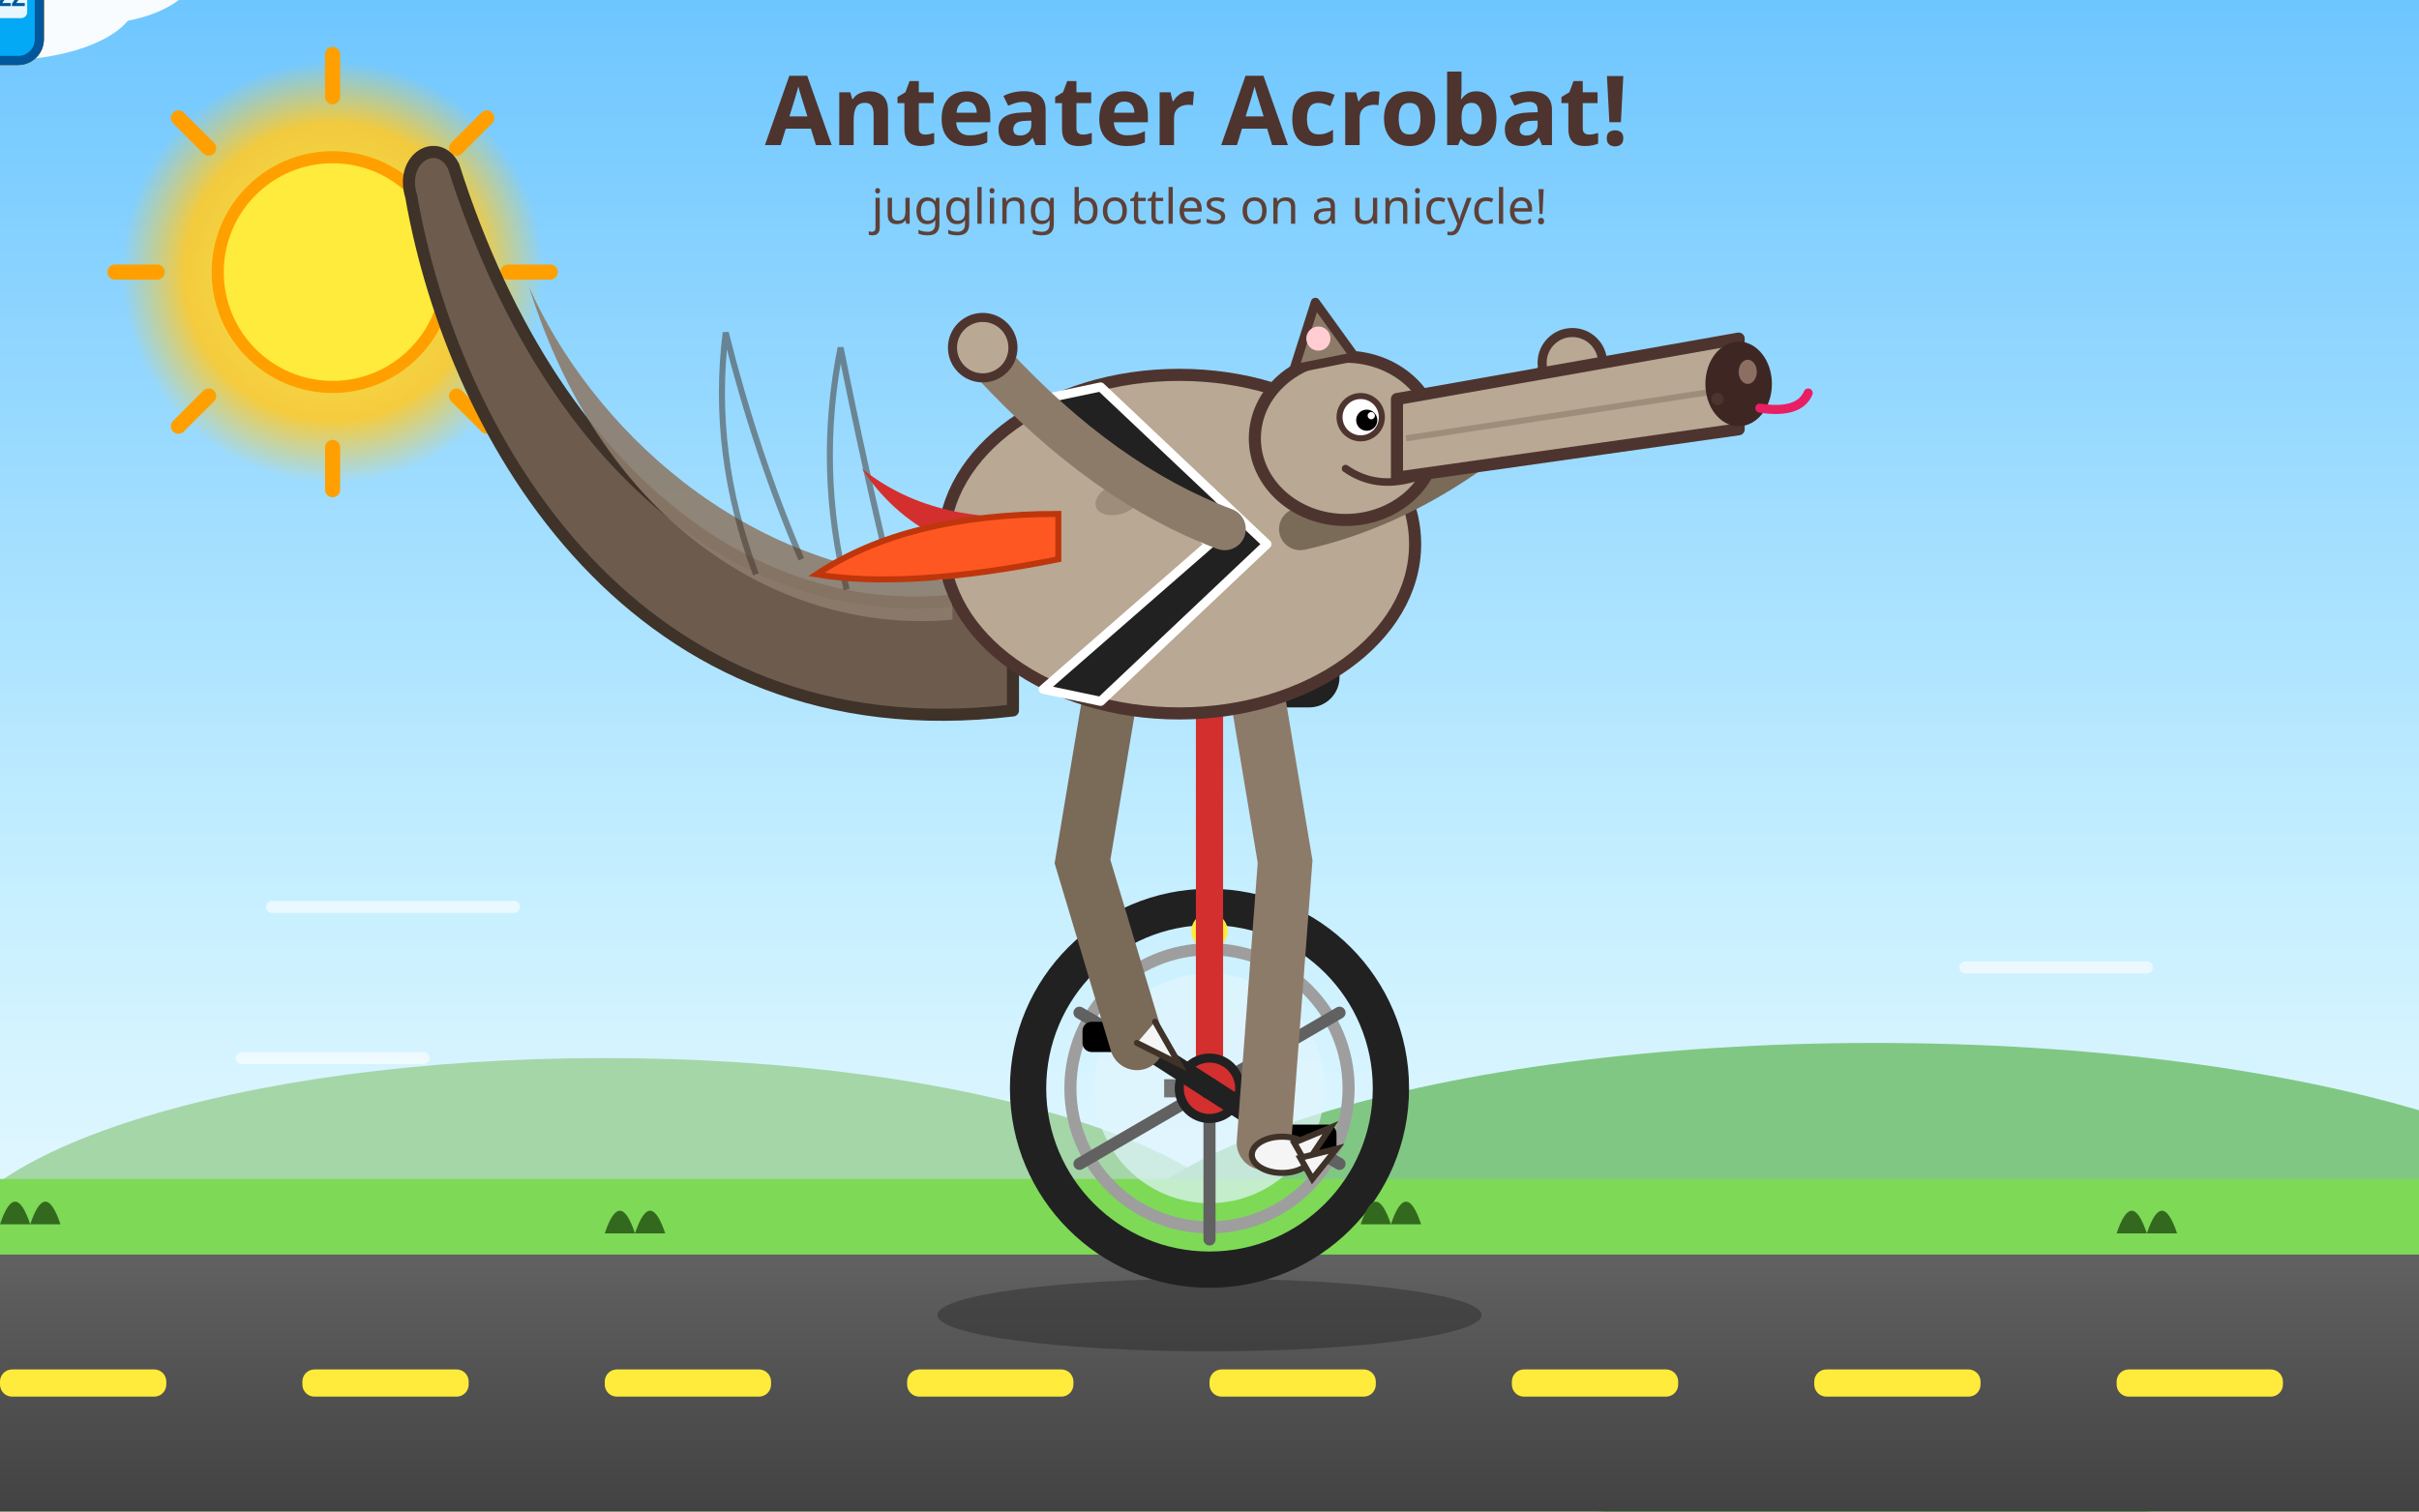
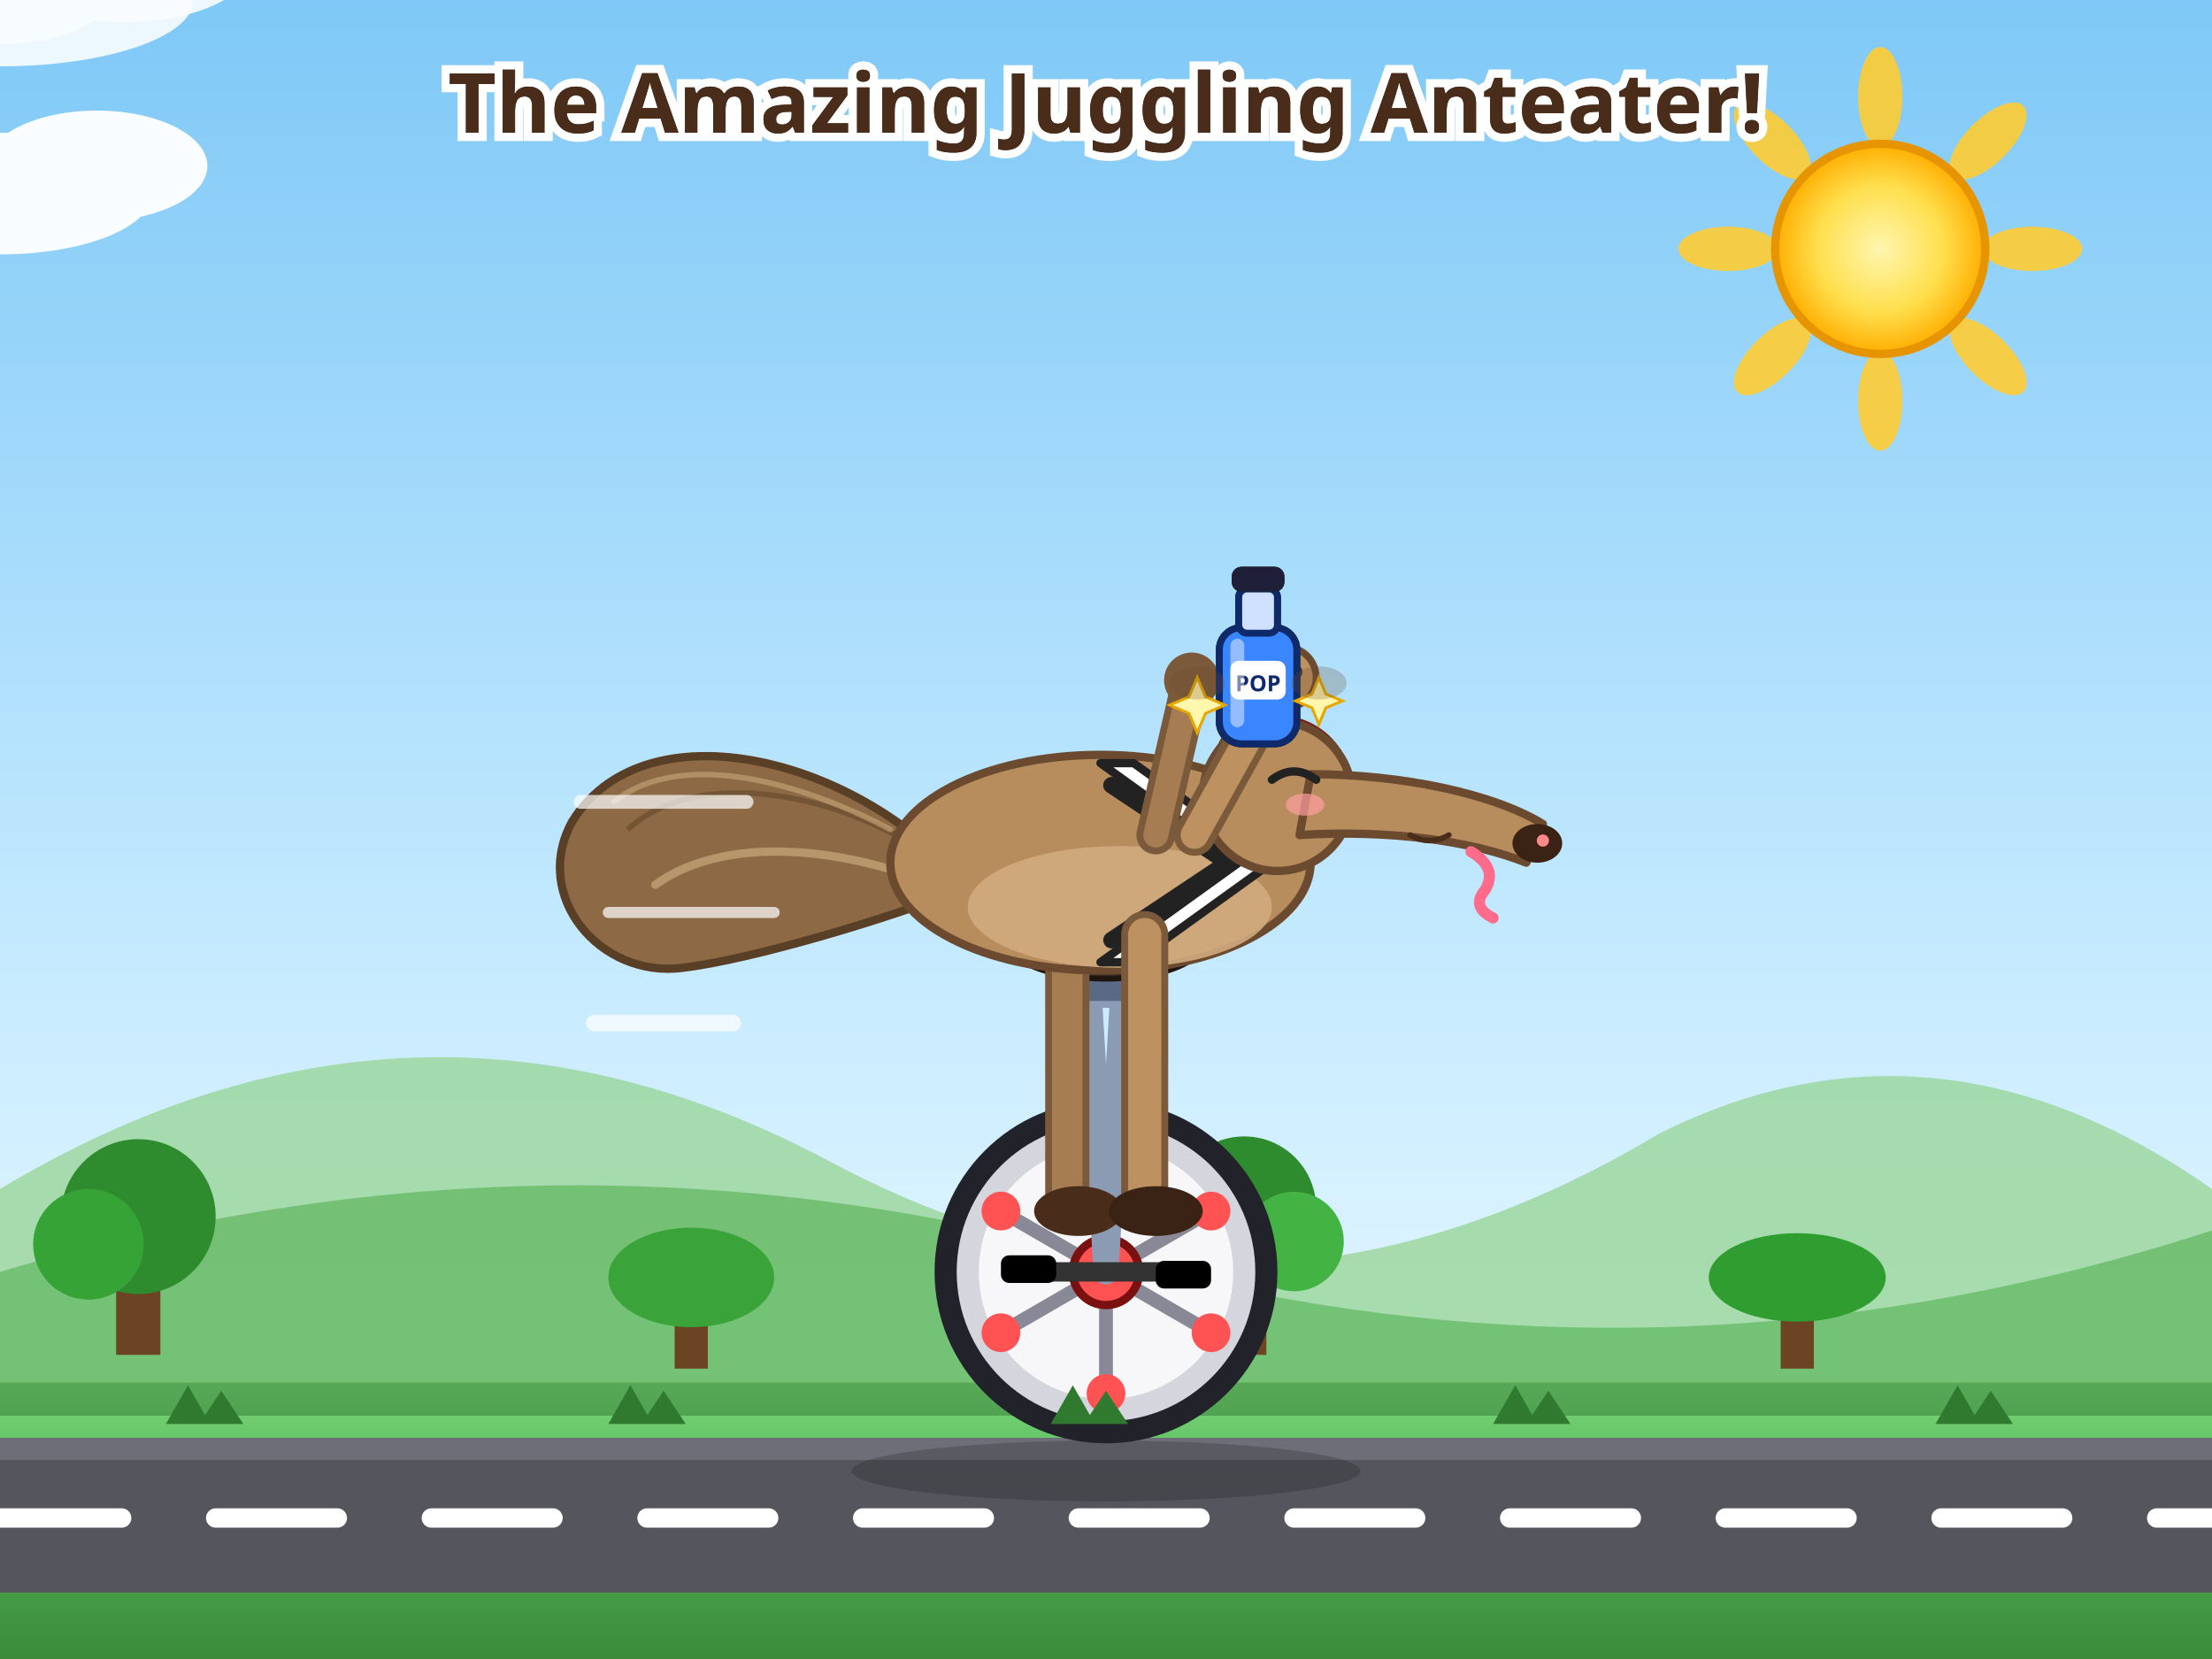
- <svg xmlns="http://www.w3.org/2000/svg" viewBox="0 0 800 500" width="800" height="500">
+ <svg xmlns="http://www.w3.org/2000/svg" width="800" height="600" viewBox="0 0 800 600">
  <defs>
    <linearGradient id="sky" x1="0" y1="0" x2="0" y2="1">
-       <stop offset="0%" stop-color="#6ec6ff" />
-       <stop offset="70%" stop-color="#c6efff" />
-       <stop offset="100%" stop-color="#e8f9ff" />
+       <stop offset="0%" stop-color="#7ec8f7" />
+       <stop offset="70%" stop-color="#c9ecff" />
+       <stop offset="100%" stop-color="#e8f7ff" />
    </linearGradient>
-     <radialGradient id="sunGlow" cx="50%" cy="50%" r="50%">
-       <stop offset="0%" stop-color="#ffeb3b" />
-       <stop offset="70%" stop-color="#ffca28" />
-       <stop offset="100%" stop-color="#ffca28" stop-opacity="0" />
+     <linearGradient id="groundG" x1="0" y1="0" x2="0" y2="1">
+       <stop offset="0%" stop-color="#7ed67e" />
+       <stop offset="30%" stop-color="#5cbf5c" />
+       <stop offset="100%" stop-color="#3a8a3a" />
+     </linearGradient>
+     <radialGradient id="sunG" cx="0.5" cy="0.5" r="0.5">
+       <stop offset="0%" stop-color="#fff6b0" />
+       <stop offset="60%" stop-color="#ffdf4d" />
+       <stop offset="100%" stop-color="#ffae00" />
    </radialGradient>
-     <linearGradient id="roadGrad" x1="0" y1="0" x2="0" y2="1">
-       <stop offset="0%" stop-color="#616161" />
-       <stop offset="100%" stop-color="#424242" />
-     </linearGradient>
  </defs>
-   <rect x="0" y="0" width="800" height="420" fill="url(#sky)" />
-   <circle cx="110" cy="90" r="70" fill="url(#sunGlow)" opacity="0.9" />
+   <rect x="0" y="0" width="800" height="520" fill="url(#sky)" />
+   <g transform="translate(680,90)">
+     <g>
+       <animateTransform attributeName="transform" type="rotate" from="0" to="360" dur="20s" repeatCount="indefinite" />
+       <g fill="#ffcc33" opacity="0.9">
+         <ellipse cx="0" cy="-55" rx="8" ry="18" />
+         <ellipse cx="0" cy="55" rx="8" ry="18" />
+         <ellipse cx="-55" cy="0" rx="18" ry="8" />
+         <ellipse cx="55" cy="0" rx="18" ry="8" />
+         <ellipse cx="-39" cy="-39" rx="8" ry="18" transform="rotate(-45 -39 -39)" />
+         <ellipse cx="39" cy="-39" rx="8" ry="18" transform="rotate(45 39 -39)" />
+         <ellipse cx="-39" cy="39" rx="8" ry="18" transform="rotate(45 -39 39)" />
+         <ellipse cx="39" cy="39" rx="8" ry="18" transform="rotate(-45 39 39)" />
+       </g>
+     </g>
+     <circle r="38" fill="url(#sunG)" stroke="#e69500" stroke-width="3" />
+   </g>
+   <g opacity="0.95">
+     <g transform="translate(0,70)">
+       <animateTransform attributeName="transform" type="translate" from="850 70" to="-250 70" dur="22s" repeatCount="indefinite" />
+       <ellipse cx="0" cy="0" rx="55" ry="22" fill="white" />
+       <ellipse cx="35" cy="-10" rx="40" ry="20" fill="white" />
+       <ellipse cx="-35" cy="-8" rx="35" ry="18" fill="white" />
+     </g>
+     <g>
+       <animateTransform attributeName="transform" type="translate" from="900 150" to="-300 150" dur="30s" repeatCount="indefinite" />
+       <ellipse cx="0" cy="0" rx="70" ry="24" fill="white" opacity="0.9" />
+       <ellipse cx="45" cy="-12" rx="45" ry="20" fill="white" opacity="0.9" />
+     </g>
+     <g>
+       <animateTransform attributeName="transform" type="translate" from="750 40" to="-350 40" dur="38s" repeatCount="indefinite" />
+       <ellipse cx="0" cy="0" rx="38" ry="16" fill="white" opacity="0.85" />
+       <ellipse cx="25" cy="-8" rx="28" ry="14" fill="white" opacity="0.85" />
+     </g>
+   </g>
+   <path d="M0,430 Q150,340 300,420 Q450,500 600,410 Q700,360 800,430 L800,520 L0,520 Z" fill="#9ad69a" opacity="0.8" />
+   <path d="M0,460 Q200,400 400,455 Q600,510 800,445 L800,520 L0,520 Z" fill="#6fbf6f" opacity="0.9" />
+   <rect x="0" y="500" width="800" height="100" fill="url(#groundG)" />
+   <rect x="0" y="500" width="800" height="12" fill="#2f7a2f" opacity="0.5" />
+   <rect x="0" y="520" width="800" height="56" fill="#55555e" />
+   <rect x="0" y="520" width="800" height="8" fill="#6e6e78" />
+   <line x1="0" y1="549" x2="800" y2="549" stroke="white" stroke-width="7" stroke-dasharray="44 34" stroke-linecap="round">
+     <animate attributeName="stroke-dashoffset" from="0" to="-156" dur="0.5s" repeatCount="indefinite" />
+   </line>
  <g>
-     <circle cx="110" cy="90" r="38" fill="#FFEB3B" stroke="#FFA000" stroke-width="4" />
-     <g stroke="#FFA000" stroke-width="5" stroke-linecap="round">
-       <animateTransform attributeName="transform" type="rotate" from="0 110 90" to="360 110 90" dur="12s" repeatCount="indefinite" />
-       <line x1="110" y1="32" x2="110" y2="18" />
-       <line x1="110" y1="148" x2="110" y2="162" />
-       <line x1="52" y1="90" x2="38" y2="90" />
-       <line x1="168" y1="90" x2="182" y2="90" />
-       <line x1="69" y1="49" x2="59" y2="39" />
-       <line x1="151" y1="131" x2="161" y2="141" />
-       <line x1="151" y1="49" x2="161" y2="39" />
-       <line x1="69" y1="131" x2="59" y2="141" />
-     </g>
-   </g>
-   <g opacity="0.95">
-     <g>
-       <animateTransform attributeName="transform" type="translate" from="850 80" to="-250 80" dur="28s" repeatCount="indefinite" />
-       <ellipse cx="0" cy="0" rx="45" ry="20" fill="white" />
-       <ellipse cx="30" cy="-10" rx="35" ry="18" fill="white" />
-       <ellipse cx="-30" cy="-8" rx="30" ry="16" fill="white" />
-     </g>
-     <g>
-       <animateTransform attributeName="transform" type="translate" from="900 160" to="-250 160" dur="38s" begin="-12s" repeatCount="indefinite" />
-       <ellipse cx="0" cy="0" rx="38" ry="16" fill="white" opacity="0.9" />
-       <ellipse cx="25" cy="-8" rx="28" ry="14" fill="white" opacity="0.9" />
-     </g>
-     <g>
-       <animateTransform attributeName="transform" type="translate" from="850 45" to="-250 45" dur="45s" begin="-25s" repeatCount="indefinite" />
-       <ellipse cx="0" cy="0" rx="30" ry="13" fill="white" opacity="0.8" />
-     </g>
-   </g>
-   <ellipse cx="200" cy="420" rx="220" ry="70" fill="#a5d6a7" />
-   <ellipse cx="620" cy="425" rx="260" ry="80" fill="#81c784" />
-   <rect x="0" y="390" width="800" height="110" fill="#7ed957" />
-   <rect x="0" y="415" width="800" height="85" fill="url(#roadGrad)" />
+     <animateTransform attributeName="transform" type="translate" from="0 0" to="-200 0" dur="1.4s" repeatCount="indefinite" />
+     <g id="trees">
+       <g transform="translate(50,485)">
+         <rect x="-8" y="-30" width="16" height="35" fill="#6b4423" />
+         <circle cx="0" cy="-45" r="28" fill="#2e8b2e" />
+         <circle cx="-18" cy="-35" r="20" fill="#36a336" />
+       </g>
+       <g transform="translate(250,490)">
+         <rect x="-6" y="-20" width="12" height="25" fill="#6b4423" />
+         <ellipse cx="0" cy="-28" rx="30" ry="18" fill="#3aa33a" />
+       </g>
+       <g transform="translate(450,485)">
+         <rect x="-8" y="-30" width="16" height="35" fill="#6b4423" />
+         <circle cx="0" cy="-48" r="26" fill="#2e8b2e" />
+         <circle cx="18" cy="-36" r="18" fill="#43b343" />
+       </g>
+       <g transform="translate(650,490)">
+         <rect x="-6" y="-20" width="12" height="25" fill="#6b4423" />
+         <ellipse cx="0" cy="-28" rx="32" ry="16" fill="#2f9d2f" />
+       </g>
+       <g transform="translate(850,485)">
+         <rect x="-8" y="-30" width="16" height="35" fill="#6b4423" />
+         <circle cx="0" cy="-45" r="28" fill="#2e8b2e" />
+         <circle cx="-18" cy="-35" r="20" fill="#36a336" />
+       </g>
+       <g transform="translate(1050,490)">
+         <rect x="-6" y="-20" width="12" height="25" fill="#6b4423" />
+         <ellipse cx="0" cy="-28" rx="30" ry="18" fill="#3aa33a" />
+       </g>
+     </g>
+   </g>
+   <g transform="translate(400,48)">
+     <g>
+       <animateTransform attributeName="transform" type="translate" values="0 0; 0 -6; 0 0" dur="1.2s" repeatCount="indefinite" />
+       <text text-anchor="middle" font-family="Verdana, sans-serif" font-size="30" font-weight="bold" fill="#4a2c1a" stroke="white" stroke-width="6" paint-order="stroke">The Amazing Juggling Anteater!</text>
+       <text text-anchor="middle" font-family="Verdana, sans-serif" font-size="30" font-weight="bold" fill="#4a2c1a">The Amazing Juggling Anteater!</text>
+     </g>
+   </g>
+   <g transform="translate(400,380)">
+     <g>
+       <animateTransform attributeName="transform" type="rotate" values="-2;2;-2" dur="1.2s" repeatCount="indefinite" />
+       <g>
+         <animateTransform attributeName="transform" type="translate" values="0 0; 0 -9; 0 0" dur="0.6s" repeatCount="indefinite" />
+         <ellipse cx="0" cy="152" rx="92" ry="11" fill="black" opacity="0.18" />
+         <circle cx="0" cy="80" r="62" fill="#22222a" />
+         <circle cx="0" cy="80" r="54" fill="#d5d5dd" />
+         <circle cx="0" cy="80" r="46" fill="#f7f7fa" />
+         <g>
+           <animateTransform attributeName="transform" type="rotate" from="0 0 80" to="360 0 80" dur="0.8s" repeatCount="indefinite" />
+           <g stroke="#888896" stroke-width="5" stroke-linecap="round">
+             <line x1="0" y1="80" x2="0" y2="36" />
+             <line x1="0" y1="80" x2="38" y2="58" />
+             <line x1="0" y1="80" x2="38" y2="102" />
+             <line x1="0" y1="80" x2="0" y2="124" />
+             <line x1="0" y1="80" x2="-38" y2="102" />
+             <line x1="0" y1="80" x2="-38" y2="58" />
+           </g>
+           <circle cx="0" cy="36" r="7" fill="#ff5252" />
+           <circle cx="38" cy="58" r="7" fill="#ff5252" />
+           <circle cx="38" cy="102" r="7" fill="#ff5252" />
+           <circle cx="0" cy="124" r="7" fill="#ff5252" />
+           <circle cx="-38" cy="102" r="7" fill="#ff5252" />
+           <circle cx="-38" cy="58" r="7" fill="#ff5252" />
+         </g>
+         <circle cx="0" cy="80" r="12" fill="#ff5252" stroke="#7a1010" stroke-width="3" />
+         <circle cx="0" cy="80" r="4" fill="white" />
+         <path d="M0,80 L-6,-20 L6,-20 L0,80" fill="none" stroke="#8b9bb4" stroke-width="9" stroke-linecap="round" stroke-linejoin="round" />
+         <rect x="-12" y="-30" width="24" height="12" rx="4" fill="#5a6a85" />
+         <g>
+           <animateTransform attributeName="transform" type="rotate" from="0 0 80" to="360 0 80" dur="0.8s" repeatCount="indefinite" />
+           <line x1="-28" y1="80" x2="28" y2="80" stroke="#333" stroke-width="7" stroke-linecap="round" />
+           <rect x="-38" y="74" width="20" height="10" rx="3" fill="black" />
+           <rect x="18" y="76" width="20" height="10" rx="3" fill="black" />
+         </g>
+         <g transform="translate(0,-38)">
+           <ellipse cx="0" cy="0" rx="34" ry="12" fill="#3a2a1e" stroke="#1e1410" stroke-width="2" />
+           <ellipse cx="0" cy="-4" rx="30" ry="8" fill="#5a4433" />
+         </g>
+         <g transform="translate(-58,-68)">
+           <g>
+             <animateTransform attributeName="transform" type="rotate" values="0;10;-6;0" dur="1.6s" repeatCount="indefinite" />
+             <path d="M0,0 C-40,-40 -110,-55 -135,-15 C-150,12 -125,42 -95,38 C-70,35 -20,20 5,10 Z" fill="#8d6a45" stroke="#5a3f27" stroke-width="3" stroke-linejoin="round" />
+             <path d="M-10,-5 C-40,-25 -90,-35 -115,-12" fill="none" stroke="#5a3f27" stroke-width="2" opacity="0.5" />
+             <path d="M-12,5 C-40,-5 -80,-10 -105,8" fill="none" stroke="#c9a87a" stroke-width="3" opacity="0.7" stroke-linecap="round" />
+             <path d="M-20,-12 C-50,-28 -95,-42 -120,-22" fill="none" stroke="#c9a87a" stroke-width="2" opacity="0.6" stroke-linecap="round" />
+           </g>
+         </g>
+         <g transform="translate(-14,-42)">
+           <g>
+             <animateTransform attributeName="transform" type="rotate" values="22;-22;22" dur="0.8s" repeatCount="indefinite" />
+             <line x1="0" y1="0" x2="0" y2="95" stroke="#7a5a3a" stroke-width="16" stroke-linecap="round" />
+             <line x1="0" y1="0" x2="0" y2="95" stroke="#a67c52" stroke-width="11" stroke-linecap="round" />
+             <ellipse cx="4" cy="100" rx="16" ry="9" fill="#4a2c1a" />
+           </g>
+         </g>
+         <ellipse cx="-2" cy="-68" rx="76" ry="39" fill="#b78d5e" stroke="#6b4a2f" stroke-width="3" />
+         <ellipse cx="5" cy="-52" rx="55" ry="22" fill="#d0aa7d" opacity="0.9" />
+         <path d="M-2,-104 L48,-68 L-2,-32 L10,-32 L60,-68 L10,-104 Z" fill="white" stroke="#222" stroke-width="3" stroke-linejoin="round" />
+         <path d="M2,-96 L44,-68 L2,-40" fill="none" stroke="#222" stroke-width="6" stroke-linecap="round" stroke-linejoin="round" />
+         <g transform="translate(14,-42)">
+           <g>
+             <animateTransform attributeName="transform" type="rotate" values="-22;22;-22" dur="0.8s" repeatCount="indefinite" />
+             <line x1="0" y1="0" x2="0" y2="95" stroke="#7a5a3a" stroke-width="17" stroke-linecap="round" />
+             <line x1="0" y1="0" x2="0" y2="95" stroke="#bd9260" stroke-width="12" stroke-linecap="round" />
+             <ellipse cx="4" cy="100" rx="17" ry="9" fill="#3a2315" />
+           </g>
+         </g>
+         <g transform="translate(18,-78)">
+           <g>
+             <animateTransform attributeName="transform" type="rotate" values="-12;18;-12" dur="0.9s" repeatCount="indefinite" />
+             <line x1="0" y1="0" x2="12" y2="-52" stroke="#7a5a3a" stroke-width="14" stroke-linecap="round" />
+             <line x1="0" y1="0" x2="12" y2="-52" stroke="#a67c52" stroke-width="9" stroke-linecap="round" />
+             <circle cx="13" cy="-56" r="10" fill="#7a5a3a" />
+           </g>
+         </g>
+         <g transform="translate(62,-92)">
+           <g>
+             <animateTransform attributeName="transform" type="rotate" values="0;4;-3;0" dur="1.5s" repeatCount="indefinite" />
+             <path d="M-22,-16 A26 26 0 0 1 22,-16 L22,-10 L-22,-10 Z" fill="#e94f37" stroke="#7a1f14" stroke-width="2.5" />
+             <circle cx="0" cy="-38" r="7" fill="#ffd93d" stroke="#7a1f14" stroke-width="2">
+               <animate attributeName="cy" values="-38;-40;-38" dur="0.6s" repeatCount="indefinite" />
+             </circle>
+             <ellipse cx="-12" cy="-14" rx="9" ry="11" fill="#a67c52" stroke="#6b4a2f" stroke-width="2.5" />
+             <ellipse cx="-12" cy="-14" rx="4" ry="6" fill="#e8c9a0" />
+             <circle cx="0" cy="0" r="27" fill="#b78d5e" stroke="#6b4a2f" stroke-width="3" />
+             <path d="M12,-8 C45,-8 78,-1 96,10 L90,24 C70,16 40,12 8,14 Z" fill="#b78d5e" stroke="#6b4a2f" stroke-width="3" stroke-linejoin="round" />
+             <ellipse cx="94" cy="17" rx="9" ry="7" fill="#3a2315" />
+             <circle cx="96" cy="16" r="2.2" fill="#ff8a8a" />
+             <path d="M-2,-6 Q6,-12 14,-6" fill="none" stroke="#222" stroke-width="3" stroke-linecap="round" />
+             <ellipse cx="10" cy="3" rx="7" ry="4" fill="#ff9e9e" opacity="0.7" />
+             <path d="M48,14 Q55,18 62,14" fill="none" stroke="#4a2c1a" stroke-width="2" stroke-linecap="round" />
+             <path d="M70,20 Q80,26 75,34 Q70,40 78,44" fill="none" stroke="#ff6b8a" stroke-width="4" stroke-linecap="round">
+               <animate attributeName="d" values="M70,20 Q80,26 75,34 Q70,40 78,44;M70,20 Q82,24 78,32 Q74,38 80,42;M70,20 Q80,26 75,34 Q70,40 78,44" dur="0.7s" repeatCount="indefinite" />
+             </path>
+           </g>
+         </g>
+         <g transform="translate(32,-78)">
+           <g>
+             <animateTransform attributeName="transform" type="rotate" values="18;-12;18" dur="0.9s" repeatCount="indefinite" />
+             <line x1="0" y1="0" x2="30" y2="-54" stroke="#7a5a3a" stroke-width="15" stroke-linecap="round" />
+             <line x1="0" y1="0" x2="30" y2="-54" stroke="#bd9260" stroke-width="10" stroke-linecap="round" />
+             <circle cx="33" cy="-57" r="11" fill="#bd9260" stroke="#6b4a2f" stroke-width="2.5" />
+             <circle cx="36" cy="-59" r="3" fill="#4a2c1a" />
+             <circle cx="30" cy="-60" r="3" fill="#4a2c1a" />
+           </g>
+         </g>
+         <g transform="translate(55,-135)">
+           <g>
+             <animateMotion dur="1.8s" repeatCount="indefinite" path="M -22,0 C -18,-125 18,-125 22,0 C 12,22 -12,22 -22,0 Z" />
+             <g>
+               <animateTransform attributeName="transform" type="rotate" from="0" to="360" dur="0.9s" repeatCount="indefinite" />
+               <g>
+                 <rect x="-14" y="-18" width="28" height="42" rx="8" fill="#e94f37" stroke="#6b1508" stroke-width="2.5" />
+                 <rect x="-7" y="-32" width="14" height="16" rx="3" fill="#ffd0c2" stroke="#6b1508" stroke-width="2.5" />
+                 <rect x="-9.5" y="-40" width="19" height="9" rx="3.5" fill="#3a2315" />
+                 <rect x="-10" y="-6" width="20" height="14" rx="3" fill="white" />
+                 <text x="0" y="5" text-anchor="middle" font-size="9" font-family="Verdana" font-weight="bold" fill="#e94f37">HOT</text>
+                 <rect x="-10" y="-14" width="5" height="32" rx="2.5" fill="white" opacity="0.45" />
+               </g>
+             </g>
+           </g>
+           <g>
+             <animateMotion dur="1.8s" begin="-0.6s" repeatCount="indefinite" path="M -22,0 C -18,-125 18,-125 22,0 C 12,22 -12,22 -22,0 Z" />
+             <g>
+               <animateTransform attributeName="transform" type="rotate" from="0" to="-360" dur="1s" repeatCount="indefinite" />
+               <g>
+                 <rect x="-14" y="-18" width="28" height="42" rx="8" fill="#2fbf71" stroke="#0f5a32" stroke-width="2.5" />
+                 <rect x="-7" y="-32" width="14" height="16" rx="3" fill="#c8f5dd" stroke="#0f5a32" stroke-width="2.5" />
+                 <rect x="-9.5" y="-40" width="19" height="9" rx="3.5" fill="#1a3a28" />
+                 <rect x="-10" y="-6" width="20" height="14" rx="3" fill="white" />
+                 <text x="0" y="5" text-anchor="middle" font-size="8" font-family="Verdana" font-weight="bold" fill="#0f5a32">LIME</text>
+                 <rect x="-10" y="-14" width="5" height="32" rx="2.5" fill="white" opacity="0.45" />
+               </g>
+             </g>
+           </g>
+           <g>
+             <animateMotion dur="1.8s" begin="-1.2s" repeatCount="indefinite" path="M -22,0 C -18,-125 18,-125 22,0 C 12,22 -12,22 -22,0 Z" />
+             <g>
+               <animateTransform attributeName="transform" type="rotate" from="0" to="360" dur="0.85s" repeatCount="indefinite" />
+               <g>
+                 <rect x="-14" y="-18" width="28" height="42" rx="8" fill="#3a86ff" stroke="#0f2a6b" stroke-width="2.5" />
+                 <rect x="-7" y="-32" width="14" height="16" rx="3" fill="#cfe1ff" stroke="#0f2a6b" stroke-width="2.5" />
+                 <rect x="-9.5" y="-40" width="19" height="9" rx="3.5" fill="#1f1f3a" />
+                 <rect x="-10" y="-6" width="20" height="14" rx="3" fill="white" />
+                 <text x="0" y="5" text-anchor="middle" font-size="8" font-family="Verdana" font-weight="bold" fill="#0f2a6b">POP</text>
+                 <rect x="-10" y="-14" width="5" height="32" rx="2.5" fill="white" opacity="0.45" />
+               </g>
+             </g>
+           </g>
+           <g fill="#fff7ad" stroke="#e6a700" stroke-width="1">
+             <path id="spark1" d="M-22,0 l3,7 7,3 -7,3 -3,7 -3,-7 -7,-3 7,-3 Z">
+               <animate attributeName="opacity" values="1;0.2;1" dur="0.6s" repeatCount="indefinite" />
+               <animateTransform attributeName="transform" type="scale" values="1;0.6;1" additive="sum" dur="0.6s" repeatCount="indefinite" />
+             </path>
+             <path id="spark2" d="M22,0 l2.5,6 6,2.5 -6,2.5 -2.5,6 -2.5,-6 -6,-2.5 6,-2.5 Z">
+               <animate attributeName="opacity" values="0.2;1;0.2" dur="0.6s" repeatCount="indefinite" />
+             </path>
+           </g>
+           <ellipse cx="-22" cy="2" rx="10" ry="6" fill="#6b4a2f" opacity="0.25" />
+           <ellipse cx="22" cy="2" rx="10" ry="6" fill="#6b4a2f" opacity="0.25" />
+         </g>
+         <g stroke="white" stroke-linecap="round" opacity="0.7">
+           <line x1="-130" y1="-90" x2="-190" y2="-90" stroke-width="5">
+             <animate attributeName="x1" values="-110;-170;-110" dur="0.5s" repeatCount="indefinite" />
+             <animate attributeName="x2" values="-150;-230;-150" dur="0.5s" repeatCount="indefinite" />
+             <animate attributeName="opacity" values="0.7;0;0.7" dur="0.5s" repeatCount="indefinite" />
+           </line>
+           <line x1="-120" y1="-50" x2="-180" y2="-50" stroke-width="4">
+             <animate attributeName="x1" values="-100;-170;-100" dur="0.4s" repeatCount="indefinite" />
+             <animate attributeName="x2" values="-160;-240;-160" dur="0.4s" repeatCount="indefinite" />
+             <animate attributeName="opacity" values="0.6;0;0.6" dur="0.4s" repeatCount="indefinite" />
+           </line>
+           <line x1="-135" y1="-10" x2="-185" y2="-10" stroke-width="6">
+             <animate attributeName="x1" values="-115;-175;-115" dur="0.6s" repeatCount="indefinite" />
+             <animate attributeName="x2" values="-155;-225;-155" dur="0.6s" repeatCount="indefinite" />
+             <animate attributeName="opacity" values="0.7;0;0.7" dur="0.6s" repeatCount="indefinite" />
+           </line>
+         </g>
+       </g>
+     </g>
+   </g>
  <g>
-     <animateTransform attributeName="transform" type="translate" from="0 0" to="-100 0" dur="0.5s" repeatCount="indefinite" />
-     <g fill="#FFEB3B">
-       <rect x="0" y="453" width="55" height="9" rx="4" />
-       <rect x="100" y="453" width="55" height="9" rx="4" />
-       <rect x="200" y="453" width="55" height="9" rx="4" />
-       <rect x="300" y="453" width="55" height="9" rx="4" />
-       <rect x="400" y="453" width="55" height="9" rx="4" />
-       <rect x="500" y="453" width="55" height="9" rx="4" />
-       <rect x="600" y="453" width="55" height="9" rx="4" />
-       <rect x="700" y="453" width="55" height="9" rx="4" />
-       <rect x="800" y="453" width="55" height="9" rx="4" />
-       <rect x="900" y="453" width="55" height="9" rx="4" />
-     </g>
-   </g>
-   <g stroke="white" stroke-width="4" stroke-linecap="round" opacity="0.6">
-     <line x1="80" y1="350" x2="140" y2="350">
-       <animate attributeName="x1" values="180;60" dur="0.5s" repeatCount="indefinite" />
-       <animate attributeName="x2" values="240;120" dur="0.5s" repeatCount="indefinite" />
-       <animate attributeName="opacity" values="0.6;0" dur="0.5s" repeatCount="indefinite" />
-     </line>
-     <line x1="90" y1="300" x2="170" y2="300">
-       <animate attributeName="x1" values="190;40" dur="0.5s" begin="0.15s" repeatCount="indefinite" />
-       <animate attributeName="x2" values="270;120" dur="0.5s" begin="0.15s" repeatCount="indefinite" />
-       <animate attributeName="opacity" values="0.5;0" dur="0.5s" begin="0.15s" repeatCount="indefinite" />
-     </line>
-     <line x1="650" y1="320" x2="710" y2="320">
-       <animate attributeName="x1" values="750;630" dur="0.5s" begin="0.3s" repeatCount="indefinite" />
-       <animate attributeName="x2" values="810;690" dur="0.5s" begin="0.3s" repeatCount="indefinite" />
-       <animate attributeName="opacity" values="0.5;0" dur="0.5s" begin="0.3s" repeatCount="indefinite" />
-     </line>
-   </g>
-   <ellipse cx="400" cy="435" rx="90" ry="12" fill="black" opacity="0.25">
-     <animate attributeName="rx" values="90;82;90" dur="0.8s" repeatCount="indefinite" />
-     <animate attributeName="opacity" values="0.25;0.18;0.25" dur="0.8s" repeatCount="indefinite" />
-   </ellipse>
-   <g font-family="Comic Sans MS, Chalkboard SE, sans-serif" text-anchor="middle">
-     <text x="400" y="48" font-size="32" font-weight="bold" fill="#4E342E">Anteater Acrobat!
-     <animate attributeName="y" values="48;42;48" dur="1.2s" repeatCount="indefinite" />
-     </text>
-     <text x="400" y="74" font-size="16" fill="#5D4037">juggling bottles on a unicycle!</text>
-   </g>
-   <g>
-     <animateTransform attributeName="transform" type="translate" values="0 0; 0 -9; 0 0" dur="0.8s" repeatCount="indefinite" />
-     <g>
-       <animateTransform attributeName="transform" type="rotate" values="-6 330 210; 8 330 210; -6 330 210" dur="1.4s" repeatCount="indefinite" />
-       <path d="M 335 195 C 260 215 185 165 150 55 C 145 45 132 52 136 65 C 150 145 210 250 335 235 Z" fill="#6D5B4D" stroke="#3E3229" stroke-width="4" stroke-linejoin="round" />
-       <path d="M 315 205 C 260 210 200 175 175 95 C 195 140 245 190 315 192 Z" fill="#8D7B6A" opacity="0.9" />
-       <path d="M 250 190 Q 235 150 240 110 Q 250 150 265 185" fill="none" stroke="#3E3229" stroke-width="2" opacity="0.5" />
-       <path d="M 280 195 Q 270 155 278 115 Q 286 155 295 192" fill="none" stroke="#3E3229" stroke-width="2" opacity="0.5" />
-     </g>
-     <circle cx="400" cy="360" r="60" fill="none" stroke="#212121" stroke-width="12" />
-     <circle cx="400" cy="360" r="46" fill="none" stroke="#9E9E9E" stroke-width="4" />
-     <circle cx="400" cy="360" r="38" fill="#E1F5FE" opacity="0.7" />
-     <g>
-       <animateTransform attributeName="transform" type="rotate" from="0 400 360" to="360 400 360" dur="1s" repeatCount="indefinite" />
-       <g stroke="#616161" stroke-width="4" stroke-linecap="round">
-         <line x1="400" y1="360" x2="400" y2="310" />
-         <line x1="400" y1="360" x2="443" y2="385" />
-         <line x1="400" y1="360" x2="357" y2="385" />
-         <line x1="400" y1="360" x2="400" y2="410" />
-         <line x1="400" y1="360" x2="357" y2="335" />
-         <line x1="400" y1="360" x2="443" y2="335" />
-       </g>
-       <circle cx="400" cy="360" r="5" fill="#212121" />
-     </g>
-     <g>
-       <animateTransform attributeName="transform" type="rotate" from="0 400 360" to="-360 400 360" dur="1s" repeatCount="indefinite" />
-       <circle cx="400" cy="308" r="6" fill="#FFEB3B" />
-     </g>
-     <line x1="400" y1="360" x2="400" y2="235" stroke="#D32F2F" stroke-width="9" stroke-linecap="round" />
-     <line x1="400" y1="360" x2="385" y2="360" stroke="#757575" stroke-width="6" />
-     <rect x="357" y="214" width="86" height="20" rx="10" fill="#212121" />
-     <rect x="367" y="208" width="66" height="12" rx="6" fill="#FF5722" />
-     <circle cx="400" cy="360" r="10" fill="#D32F2F" stroke="#212121" stroke-width="3" />
-     <g>
-       <animateTransform attributeName="transform" type="rotate" from="0 400 360" to="360 400 360" dur="1s" repeatCount="indefinite" />
-       <line x1="400" y1="360" x2="428" y2="378" stroke="#212121" stroke-width="7" stroke-linecap="round" />
-       <line x1="400" y1="360" x2="372" y2="342" stroke="#212121" stroke-width="7" stroke-linecap="round" />
-       <rect x="418" y="372" width="24" height="10" rx="3" fill="black" />
-       <rect x="358" y="338" width="24" height="10" rx="3" fill="black" />
-     </g>
-     <g stroke-linecap="round" fill="none">
-       <g>
-         <animateTransform attributeName="transform" type="translate" values="0 0; 0 -12; 0 0" dur="1s" repeatCount="indefinite" />
-         <path d="M 368 225 L 358 285 L 376 345" stroke="#7A6A58" stroke-width="18" />
-         <path d="M 376 345 L 390 352 L 382 338" fill="#F5F5F5" stroke="#3E3229" stroke-width="2" />
-       </g>
-       <g>
-         <animateTransform attributeName="transform" type="translate" values="0 -12; 0 0; 0 -12" dur="1s" repeatCount="indefinite" />
-         <path d="M 415 225 L 425 285 L 418 378" stroke="#8D7B6A" stroke-width="18" />
-         <g fill="#F5F5F5" stroke="#3E3229" stroke-width="2">
-           <ellipse cx="424" cy="382" rx="10" ry="6" />
-           <path d="M 428 378 L 440 373 L 432 385 Z" />
-           <path d="M 430 383 L 442 380 L 434 390 Z" />
-         </g>
-       </g>
-     </g>
-     <ellipse cx="390" cy="180" rx="78" ry="56" fill="#B8A894" stroke="#4E342E" stroke-width="4" />
-     <path d="M 345 132 L 400 180 L 345 228 L 364 232 L 419 180 L 364 128 Z" fill="#212121" stroke="white" stroke-width="3" stroke-linejoin="round" />
-     <ellipse cx="370" cy="165" rx="8" ry="5" fill="#8D7B6A" opacity="0.6" transform="rotate(-20 370 165)" />
-     <g fill="none" stroke-linecap="round">
-       <g>
-         <animateTransform attributeName="transform" type="rotate" values="-8 405 175; 10 405 175; -8 405 175" dur="0.9s" repeatCount="indefinite" />
-         <path d="M 405 175 Q 365 160 328 120" stroke="#8D7B6A" stroke-width="14" />
-         <circle cx="325" cy="115" r="10" fill="#B8A894" stroke="#4E342E" stroke-width="3" />
-       </g>
-       <g>
-         <animateTransform attributeName="transform" type="rotate" values="10 430 175; -8 430 175; 10 430 175" dur="0.9s" repeatCount="indefinite" />
-         <path d="M 430 175 Q 475 165 515 125" stroke="#7A6A58" stroke-width="14" />
-         <circle cx="520" cy="120" r="10" fill="#B8A894" stroke="#4E342E" stroke-width="3" />
-       </g>
-     </g>
-     <g>
-       <animateTransform attributeName="transform" type="rotate" values="-3 445 145; 3 445 145; -3 445 145" dur="0.9s" repeatCount="indefinite" />
-       <ellipse cx="445" cy="145" rx="30" ry="27" fill="#B8A894" stroke="#4E342E" stroke-width="4" />
-       <path d="M 428 122 L 435 100 L 448 118 Z" fill="#8D7B6A" stroke="#4E342E" stroke-width="3" stroke-linejoin="round" />
-       <circle cx="436" cy="112" r="4" fill="#FFCDD2" />
-       <path d="M 462 132 L 575 112 L 575 142 L 462 158 Z" fill="#B8A894" stroke="#4E342E" stroke-width="4" stroke-linejoin="round" />
-       <path d="M 465 145 L 570 129" stroke="#8D7B6A" stroke-width="2" opacity="0.6" />
-       <ellipse cx="575" cy="127" rx="11" ry="14" fill="#3E2723" />
-       <ellipse cx="578" cy="123" rx="3" ry="4" fill="#8D6E63" />
-       <circle cx="568" cy="132" r="2" fill="#4E342E" />
-       <circle cx="450" cy="138" r="7" fill="white" stroke="#4E342E" stroke-width="2" />
-       <circle cx="452" cy="139" r="3.5" fill="black">
-         <animate attributeName="r" values="3.5;0.5;3.5" dur="3s" repeatCount="indefinite" />
-       </circle>
-       <circle cx="453.5" cy="137.5" r="1.2" fill="white" />
-       <path d="M 445 155 Q 455 162 468 158" fill="none" stroke="#4E342E" stroke-width="2.5" stroke-linecap="round" />
-       <path d="M 582 135 Q 595 137 598 130" fill="none" stroke="#E91E63" stroke-width="3" stroke-linecap="round">
-         <animate attributeName="d" values="M 582 135 Q 595 137 598 130; M 582 135 Q 600 138 610 135; M 582 135 Q 595 137 598 130" dur="1.2s" repeatCount="indefinite" />
-       </path>
-     </g>
-     <path d="M 350 170 Q 310 175 285 155 Q 305 185 345 185 Z" fill="#D32F2F" />
-     <g>
-       <animateTransform attributeName="transform" type="rotate" values="0 350 178; -12 350 178; 0 350 178" dur="0.6s" repeatCount="indefinite" />
-       <path d="M 350 170 Q 300 170 270 190 Q 300 195 350 185 Z" fill="#FF5722" stroke="#BF360C" stroke-width="2" />
-     </g>
-   </g>
-   <g>
-     <g>
-       <animateMotion dur="1.8s" begin="0s" repeatCount="indefinite" path="M 325 115 Q 430 -20 520 120 Q 430 85 325 115" />
-       <g>
-         <animateTransform attributeName="transform" type="rotate" from="0 0 0" to="360 0 0" dur="0.9s" repeatCount="indefinite" />
-         <rect x="-13" y="-18" width="26" height="38" rx="7" fill="#4CAF50" stroke="#1B5E20" stroke-width="3" />
-         <rect x="-6" y="-32" width="12" height="16" fill="#C8E6C9" stroke="#1B5E20" stroke-width="2.5" />
-         <rect x="-8" y="-38" width="16" height="7" rx="2" fill="#795548" stroke="#3E2723" stroke-width="2" />
-         <rect x="-9" y="-8" width="18" height="14" rx="2" fill="white" opacity="0.9" />
-         <text x="0" y="2" font-size="8" text-anchor="middle" font-family="sans-serif" font-weight="bold" fill="#1B5E20">LIME</text>
-         <rect x="-10" y="-16" width="4" height="32" rx="2" fill="white" opacity="0.5" />
-       </g>
-     </g>
-     <g>
-       <animateMotion dur="1.8s" begin="-0.6s" repeatCount="indefinite" path="M 325 115 Q 430 -20 520 120 Q 430 85 325 115" />
-       <g>
-         <animateTransform attributeName="transform" type="rotate" from="0 0 0" to="360 0 0" dur="0.9s" repeatCount="indefinite" />
-         <rect x="-13" y="-18" width="26" height="38" rx="7" fill="#FF9800" stroke="#E65100" stroke-width="3" />
-         <rect x="-6" y="-32" width="12" height="16" fill="#FFE0B2" stroke="#E65100" stroke-width="2.5" />
-         <rect x="-8" y="-38" width="16" height="7" rx="2" fill="#4E342E" stroke="#212121" stroke-width="2" />
-         <rect x="-9" y="-8" width="18" height="14" rx="2" fill="white" opacity="0.9" />
-         <text x="0" y="2" font-size="7" text-anchor="middle" font-family="sans-serif" font-weight="bold" fill="#E65100">ORANGE</text>
-         <rect x="-10" y="-16" width="4" height="32" rx="2" fill="white" opacity="0.5" />
-       </g>
-     </g>
-     <g>
-       <animateMotion dur="1.8s" begin="-1.2s" repeatCount="indefinite" path="M 325 115 Q 430 -20 520 120 Q 430 85 325 115" />
-       <g>
-         <animateTransform attributeName="transform" type="rotate" from="0 0 0" to="-360 0 0" dur="0.9s" repeatCount="indefinite" />
-         <rect x="-13" y="-18" width="26" height="38" rx="7" fill="#03A9F4" stroke="#01579B" stroke-width="3" />
-         <rect x="-6" y="-32" width="12" height="16" fill="#B3E5FC" stroke="#01579B" stroke-width="2.5" />
-         <rect x="-8" y="-38" width="16" height="7" rx="2" fill="#212121" stroke="black" stroke-width="2" />
-         <rect x="-9" y="-8" width="18" height="14" rx="2" fill="white" opacity="0.9" />
-         <text x="0" y="2" font-size="8" text-anchor="middle" font-family="sans-serif" font-weight="bold" fill="#01579B">FIZZ</text>
-         <rect x="-10" y="-16" width="4" height="32" rx="2" fill="white" opacity="0.5" />
-       </g>
-     </g>
-   </g>
-   <g fill="#33691E">
-     <g>
-       <animateTransform attributeName="transform" type="translate" from="850 0" to="-150 0" dur="4s" repeatCount="indefinite" />
-       <path d="M 0 405 Q 5 390 10 405 Q 15 390 20 405 Z" />
-       <path d="M 200 408 Q 205 393 210 408 Q 215 393 220 408 Z" />
-       <path d="M 450 405 Q 455 390 460 405 Q 465 390 470 405 Z" />
-       <path d="M 700 408 Q 705 393 710 408 Q 715 393 720 408 Z" />
+     <animateTransform attributeName="transform" type="translate" from="0 0" to="-160 0" dur="0.7s" repeatCount="indefinite" />
+     <g fill="#2f7a2f">
+       <path d="M60,515 l8,-14 8,14 Z M72,515 l8,-12 8,12 Z" />
+       <path d="M220,515 l8,-14 8,14 Z M232,515 l8,-12 8,12 Z" />
+       <path d="M380,515 l8,-14 8,14 Z M392,515 l8,-12 8,12 Z" />
+       <path d="M540,515 l8,-14 8,14 Z M552,515 l8,-12 8,12 Z" />
+       <path d="M700,515 l8,-14 8,14 Z M712,515 l8,-12 8,12 Z" />
+       <path d="M860,515 l8,-14 8,14 Z M872,515 l8,-12 8,12 Z" />
    </g>
  </g>
</svg>
